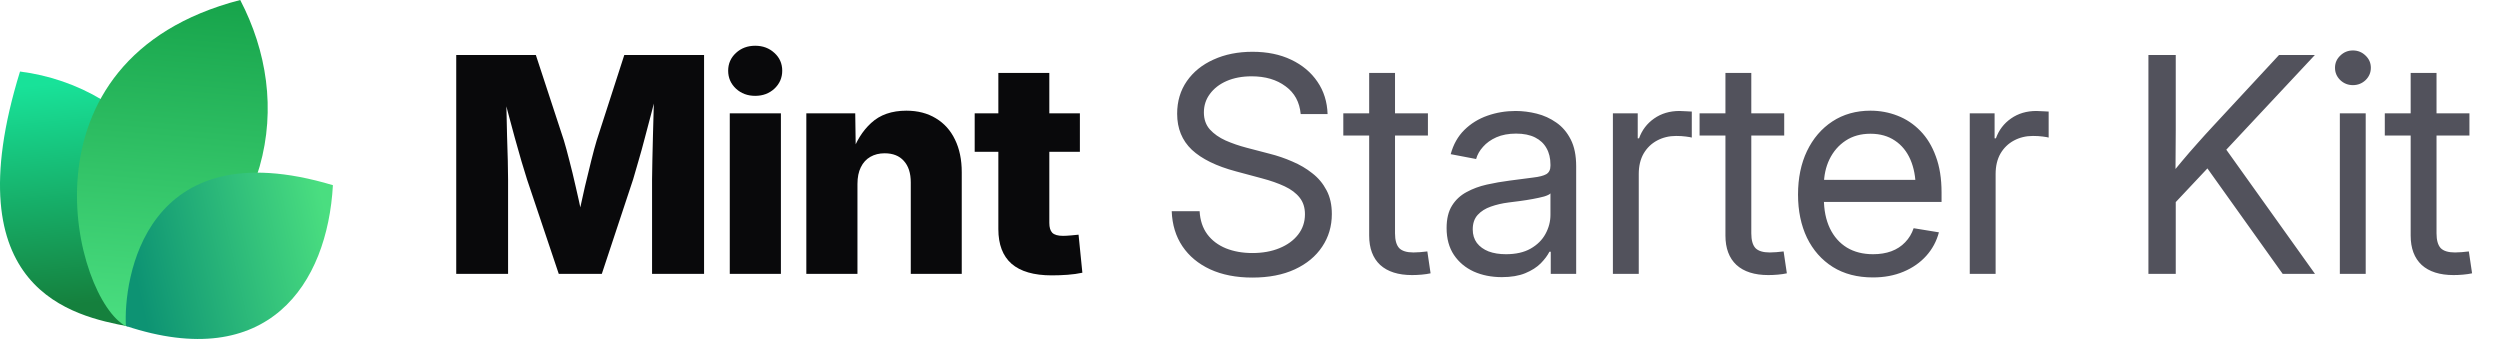
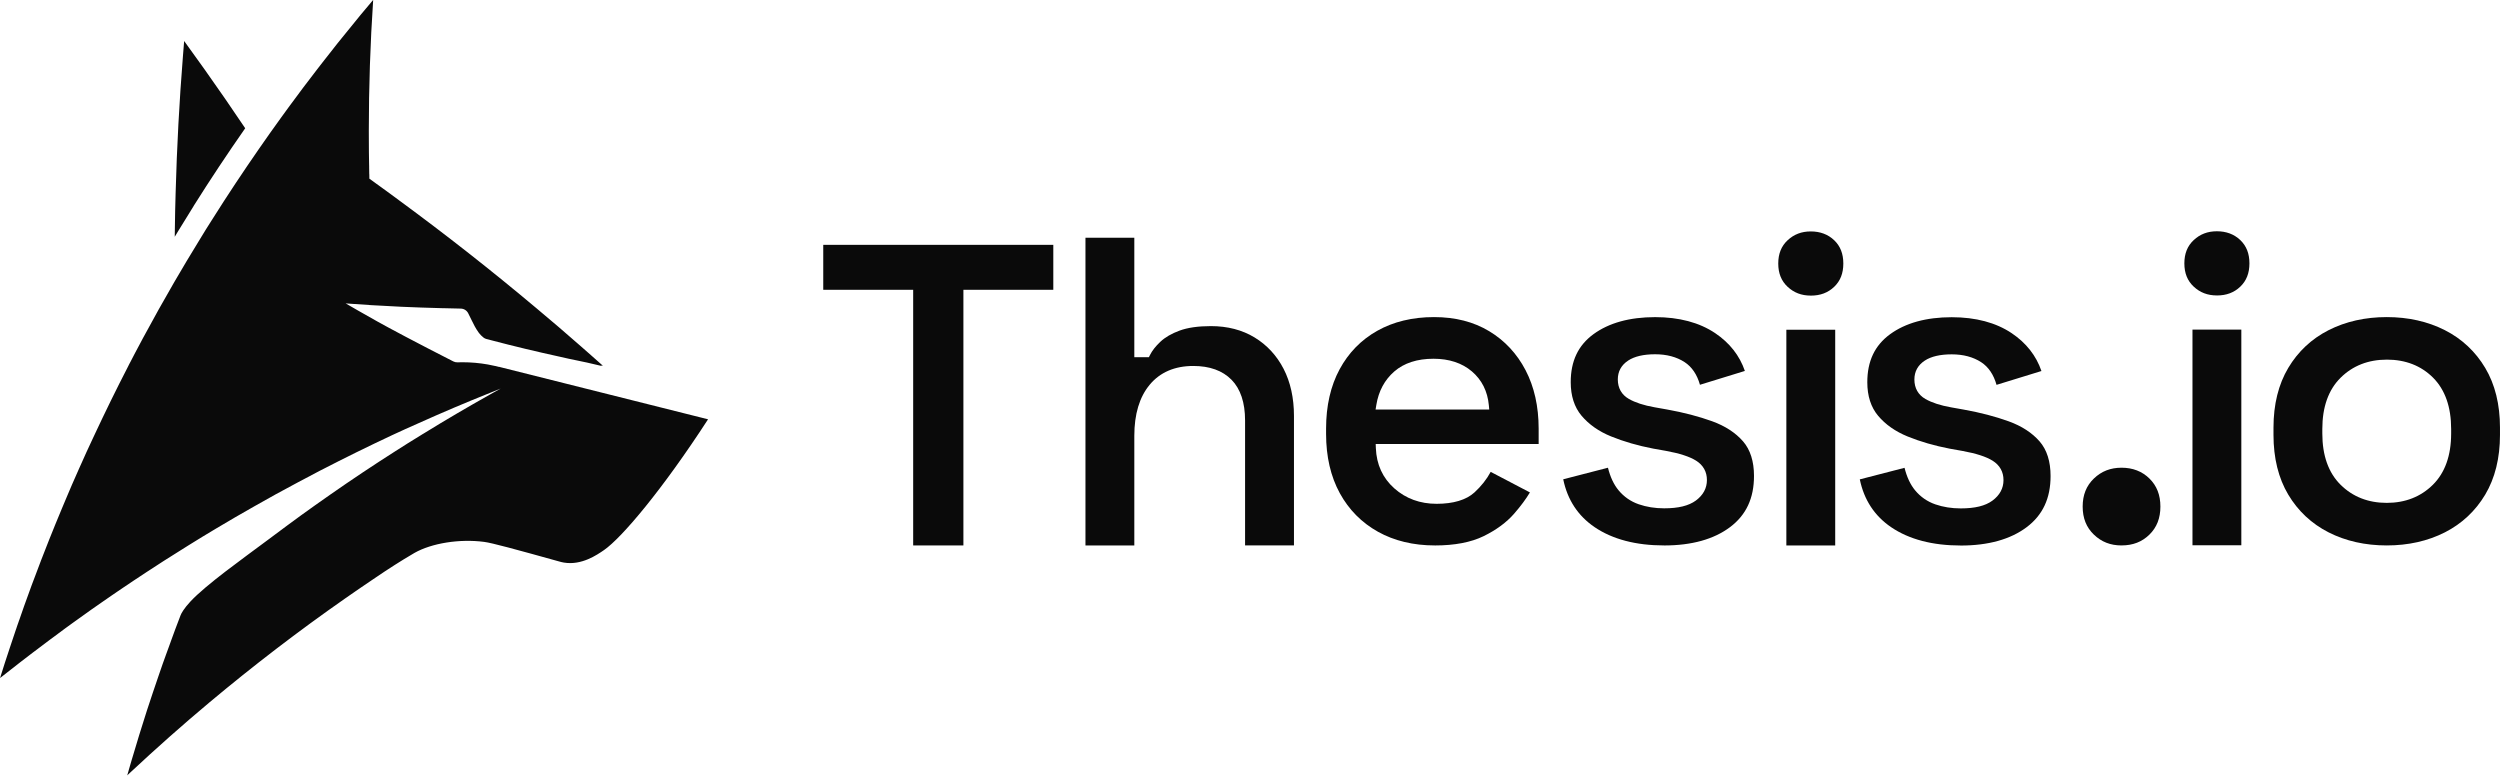
- <svg xmlns="http://www.w3.org/2000/svg" width="177" height="24" viewBox="0 0 177 24" fill="none">
-   <path d="M9.061 23.108C5.268 22.377 -3.391 20.627 1.417 5.064C9.634 6.099 16.973 14.064 9.061 23.108Z" fill="url(#paint0_linear_17557_2020)" />
-   <path d="M8.919 23.094C5.276 21.222 0.784 4.209 17.007 0C20.757 7.193 19.621 16.545 8.919 23.094Z" fill="url(#paint1_linear_17557_2020)" />
-   <path d="M8.914 23.079C8.735 19.882 10.159 9.085 23.57 13.111C23.181 20.123 18.984 26.418 8.914 23.079Z" fill="url(#paint2_linear_17557_2020)" />
-   <path d="M32.301 19.392V3.894H37.938L39.925 9.948C40.036 10.315 40.164 10.787 40.31 11.362C40.462 11.938 40.611 12.552 40.757 13.204C40.91 13.855 41.048 14.483 41.173 15.086C41.305 15.682 41.412 16.192 41.495 16.615H40.695C40.771 16.192 40.871 15.682 40.996 15.086C41.128 14.49 41.267 13.866 41.412 13.214C41.565 12.562 41.714 11.948 41.86 11.373C42.005 10.79 42.133 10.315 42.244 9.948L44.2 3.894H49.848V19.392H46.166V12.704C46.166 12.357 46.173 11.917 46.187 11.383C46.2 10.849 46.214 10.27 46.228 9.646C46.249 9.022 46.266 8.391 46.28 7.753C46.301 7.115 46.311 6.519 46.311 5.964H46.623C46.485 6.561 46.332 7.181 46.166 7.826C45.999 8.471 45.833 9.102 45.666 9.719C45.507 10.336 45.351 10.901 45.198 11.414C45.053 11.928 44.928 12.357 44.824 12.704L42.608 19.392H39.561L37.314 12.704C37.203 12.357 37.072 11.928 36.919 11.414C36.773 10.901 36.614 10.34 36.441 9.729C36.274 9.112 36.104 8.481 35.931 7.836C35.764 7.192 35.608 6.567 35.463 5.964H35.827C35.834 6.512 35.844 7.105 35.858 7.743C35.872 8.374 35.886 9.005 35.9 9.636C35.92 10.26 35.938 10.839 35.952 11.373C35.965 11.907 35.972 12.351 35.972 12.704V19.392H32.301ZM51.668 19.392V8.024H55.288V19.392H51.668ZM53.468 6.786C52.927 6.786 52.473 6.616 52.105 6.276C51.738 5.93 51.554 5.507 51.554 5.007C51.554 4.508 51.738 4.088 52.105 3.749C52.473 3.409 52.927 3.239 53.468 3.239C54.009 3.239 54.463 3.409 54.83 3.749C55.198 4.082 55.382 4.501 55.382 5.007C55.382 5.507 55.198 5.93 54.83 6.276C54.463 6.616 54.009 6.786 53.468 6.786ZM60.708 13.027V19.392H57.088V8.024H60.551L60.593 10.967H60.281C60.593 10.024 61.061 9.268 61.685 8.7C62.309 8.124 63.138 7.836 64.171 7.836C64.975 7.836 65.672 8.017 66.262 8.377C66.851 8.731 67.302 9.234 67.614 9.885C67.933 10.537 68.092 11.307 68.092 12.194V19.392H64.483V12.912C64.483 12.26 64.32 11.754 63.994 11.394C63.675 11.033 63.221 10.853 62.632 10.853C62.25 10.853 61.914 10.936 61.623 11.102C61.332 11.269 61.106 11.515 60.947 11.841C60.787 12.16 60.708 12.555 60.708 13.027ZM76.456 8.024V10.749H69.008V8.024H76.456ZM70.683 5.163H74.292V15.783C74.292 16.102 74.361 16.334 74.5 16.48C74.646 16.625 74.899 16.698 75.259 16.698C75.405 16.698 75.596 16.688 75.831 16.667C76.074 16.646 76.251 16.629 76.362 16.615L76.632 19.309C76.313 19.378 75.963 19.427 75.582 19.455C75.207 19.482 74.836 19.496 74.469 19.496C73.2 19.496 72.25 19.222 71.619 18.674C70.995 18.127 70.683 17.308 70.683 16.22V5.163Z" fill="#09090B" />
-   <path d="M88.667 19.652C87.523 19.652 86.528 19.458 85.682 19.07C84.843 18.681 84.188 18.137 83.716 17.437C83.245 16.736 82.992 15.908 82.957 14.951H84.933C84.968 15.596 85.148 16.14 85.474 16.584C85.8 17.021 86.24 17.354 86.795 17.582C87.35 17.804 87.974 17.915 88.667 17.915C89.388 17.915 90.026 17.801 90.581 17.572C91.143 17.343 91.583 17.024 91.902 16.615C92.228 16.199 92.391 15.717 92.391 15.169C92.391 14.698 92.266 14.306 92.017 13.994C91.767 13.675 91.413 13.408 90.956 13.193C90.498 12.978 89.954 12.787 89.323 12.621L87.502 12.132C86.123 11.765 85.082 11.255 84.382 10.603C83.689 9.944 83.342 9.095 83.342 8.055C83.342 7.174 83.571 6.404 84.028 5.746C84.486 5.087 85.117 4.577 85.921 4.217C86.726 3.849 87.645 3.666 88.678 3.666C89.718 3.666 90.63 3.853 91.413 4.227C92.204 4.602 92.824 5.122 93.275 5.787C93.726 6.446 93.965 7.209 93.993 8.076H92.089C92.013 7.23 91.656 6.574 91.018 6.11C90.387 5.638 89.586 5.403 88.615 5.403C87.95 5.403 87.36 5.513 86.847 5.735C86.341 5.957 85.946 6.262 85.661 6.651C85.377 7.032 85.235 7.469 85.235 7.961C85.235 8.447 85.377 8.849 85.661 9.168C85.946 9.48 86.317 9.74 86.774 9.948C87.232 10.149 87.724 10.319 88.251 10.457L89.884 10.884C90.439 11.023 90.977 11.206 91.496 11.435C92.023 11.657 92.495 11.934 92.911 12.267C93.334 12.593 93.67 12.995 93.92 13.474C94.17 13.945 94.294 14.504 94.294 15.149C94.294 16.015 94.066 16.788 93.608 17.468C93.157 18.148 92.512 18.681 91.673 19.07C90.834 19.458 89.832 19.652 88.667 19.652ZM101.097 8.024V9.594H95.106V8.024H101.097ZM96.937 5.163H98.767V16.521C98.767 17 98.865 17.347 99.059 17.562C99.26 17.77 99.6 17.874 100.078 17.874C100.21 17.874 100.366 17.867 100.546 17.853C100.733 17.832 100.903 17.815 101.056 17.801L101.285 19.351C101.097 19.392 100.886 19.423 100.65 19.444C100.414 19.465 100.189 19.475 99.974 19.475C98.996 19.475 98.244 19.236 97.717 18.758C97.197 18.272 96.937 17.579 96.937 16.677V5.163ZM106.33 19.621C105.595 19.621 104.932 19.489 104.343 19.226C103.754 18.955 103.285 18.564 102.939 18.05C102.592 17.53 102.419 16.896 102.419 16.147C102.419 15.495 102.547 14.965 102.804 14.556C103.06 14.146 103.403 13.828 103.833 13.599C104.263 13.363 104.742 13.186 105.269 13.068C105.796 12.95 106.333 12.857 106.881 12.787C107.574 12.69 108.132 12.617 108.555 12.569C108.978 12.52 109.287 12.441 109.481 12.33C109.675 12.212 109.772 12.014 109.772 11.737V11.654C109.772 11.203 109.679 10.815 109.492 10.489C109.311 10.163 109.041 9.91 108.68 9.729C108.32 9.549 107.872 9.459 107.338 9.459C106.805 9.459 106.34 9.546 105.945 9.719C105.556 9.892 105.241 10.118 104.998 10.395C104.755 10.665 104.593 10.953 104.509 11.258L102.71 10.915C102.897 10.222 103.22 9.65 103.677 9.199C104.135 8.748 104.679 8.412 105.31 8.19C105.941 7.968 106.607 7.857 107.307 7.857C107.8 7.857 108.295 7.92 108.795 8.044C109.301 8.169 109.765 8.381 110.188 8.679C110.611 8.97 110.951 9.369 111.208 9.875C111.464 10.374 111.593 11.005 111.593 11.768V19.392H109.793V17.822H109.7C109.568 18.085 109.363 18.359 109.086 18.643C108.809 18.921 108.444 19.153 107.994 19.34C107.543 19.527 106.988 19.621 106.33 19.621ZM106.621 17.998C107.321 17.998 107.904 17.867 108.368 17.603C108.84 17.333 109.19 16.986 109.419 16.563C109.654 16.133 109.772 15.682 109.772 15.211V13.692C109.703 13.769 109.554 13.841 109.325 13.911C109.096 13.973 108.829 14.032 108.524 14.088C108.226 14.143 107.921 14.192 107.609 14.233C107.304 14.275 107.033 14.309 106.798 14.337C106.354 14.393 105.938 14.49 105.549 14.628C105.168 14.76 104.86 14.954 104.624 15.211C104.388 15.467 104.27 15.811 104.27 16.241C104.27 16.615 104.367 16.934 104.561 17.198C104.762 17.461 105.04 17.662 105.393 17.801C105.747 17.933 106.156 17.998 106.621 17.998ZM114.193 19.392V8.024H115.951V9.792H116.045C116.253 9.209 116.61 8.741 117.116 8.388C117.622 8.034 118.219 7.857 118.905 7.857C119.058 7.857 119.217 7.864 119.384 7.878C119.55 7.885 119.682 7.892 119.779 7.899V9.74C119.716 9.719 119.578 9.695 119.363 9.667C119.155 9.639 118.922 9.625 118.666 9.625C118.174 9.625 117.726 9.733 117.324 9.948C116.922 10.163 116.603 10.471 116.367 10.874C116.138 11.276 116.024 11.758 116.024 12.319V19.392H114.193ZM126.322 8.024V9.594H120.33V8.024H126.322ZM122.161 5.163H123.992V16.521C123.992 17 124.089 17.347 124.283 17.562C124.484 17.77 124.824 17.874 125.302 17.874C125.434 17.874 125.59 17.867 125.77 17.853C125.958 17.832 126.127 17.815 126.28 17.801L126.509 19.351C126.322 19.392 126.11 19.423 125.874 19.444C125.639 19.465 125.413 19.475 125.198 19.475C124.221 19.475 123.468 19.236 122.941 18.758C122.421 18.272 122.161 17.579 122.161 16.677V5.163ZM132.604 19.642C131.502 19.642 130.555 19.396 129.765 18.903C128.974 18.404 128.364 17.714 127.934 16.834C127.511 15.946 127.3 14.927 127.3 13.775C127.3 12.611 127.511 11.584 127.934 10.697C128.364 9.802 128.964 9.102 129.734 8.596C130.51 8.089 131.408 7.836 132.428 7.836C133.1 7.836 133.738 7.954 134.341 8.19C134.952 8.426 135.489 8.783 135.954 9.261C136.425 9.74 136.793 10.343 137.056 11.071C137.327 11.792 137.462 12.645 137.462 13.63V14.296H128.433V12.735H136.463L135.631 13.297C135.631 12.541 135.506 11.876 135.257 11.3C135.007 10.725 134.643 10.277 134.165 9.958C133.686 9.632 133.107 9.469 132.428 9.469C131.748 9.469 131.162 9.632 130.67 9.958C130.177 10.284 129.796 10.725 129.526 11.279C129.262 11.827 129.13 12.441 129.13 13.12V14.046C129.13 14.864 129.273 15.572 129.557 16.168C129.841 16.757 130.243 17.211 130.763 17.53C131.283 17.842 131.901 17.998 132.615 17.998C133.093 17.998 133.523 17.929 133.905 17.79C134.293 17.645 134.619 17.433 134.882 17.156C135.153 16.879 135.354 16.546 135.486 16.157L137.275 16.449C137.108 17.08 136.81 17.634 136.38 18.113C135.95 18.591 135.413 18.966 134.768 19.236C134.123 19.507 133.402 19.642 132.604 19.642ZM139.459 19.392V8.024H141.217V9.792H141.311C141.519 9.209 141.876 8.741 142.382 8.388C142.888 8.034 143.485 7.857 144.171 7.857C144.324 7.857 144.483 7.864 144.649 7.878C144.816 7.885 144.948 7.892 145.045 7.899V9.74C144.982 9.719 144.844 9.695 144.629 9.667C144.421 9.639 144.188 9.625 143.932 9.625C143.439 9.625 142.992 9.733 142.59 9.948C142.188 10.163 141.869 10.471 141.633 10.874C141.404 11.276 141.29 11.758 141.29 12.319V19.392H139.459ZM153.429 14.961V12.715C153.783 12.257 154.136 11.82 154.49 11.404C154.844 10.981 155.204 10.565 155.572 10.156C155.939 9.74 156.314 9.327 156.695 8.918L161.355 3.894H163.893L157.277 10.967H157.184L153.429 14.961ZM152.108 19.392V3.894H154.043V9.241L154.022 12.559L154.043 13.505V19.392H152.108ZM161.615 19.392L155.967 11.477L157.173 9.969L163.903 19.392H161.615ZM165.661 19.392V8.024H167.492V19.392H165.661ZM166.587 6.027C166.24 6.027 165.942 5.909 165.692 5.673C165.443 5.43 165.318 5.139 165.318 4.799C165.318 4.459 165.443 4.172 165.692 3.936C165.942 3.693 166.24 3.572 166.587 3.572C166.934 3.572 167.232 3.693 167.482 3.936C167.731 4.172 167.856 4.459 167.856 4.799C167.856 5.139 167.731 5.43 167.482 5.673C167.232 5.909 166.934 6.027 166.587 6.027ZM174.836 8.024V9.594H168.844V8.024H174.836ZM170.675 5.163H172.506V16.521C172.506 17 172.603 17.347 172.797 17.562C172.998 17.77 173.338 17.874 173.816 17.874C173.948 17.874 174.104 17.867 174.284 17.853C174.472 17.832 174.641 17.815 174.794 17.801L175.023 19.351C174.836 19.392 174.624 19.423 174.388 19.444C174.153 19.465 173.927 19.475 173.712 19.475C172.735 19.475 171.982 19.236 171.455 18.758C170.935 18.272 170.675 17.579 170.675 16.677V5.163Z" fill="#52525C" />
+ <svg xmlns="http://www.w3.org/2000/svg" id="Layer_2" data-name="Layer 2" viewBox="0 0 1256.33 390.04">
  <defs>
-     <linearGradient id="paint0_linear_17557_2020" x1="3.776" y1="5.916" x2="5.232" y2="21.559" gradientUnits="userSpaceOnUse">
-       <stop stop-color="#18E299" />
-       <stop offset="1" stop-color="#15803D" />
-     </linearGradient>
-     <linearGradient id="paint1_linear_17557_2020" x1="12.171" y1="-0.718" x2="10.19" y2="22.983" gradientUnits="userSpaceOnUse">
-       <stop stop-color="#16A34A" />
-       <stop offset="1" stop-color="#4ADE80" />
-     </linearGradient>
-     <linearGradient id="paint2_linear_17557_2020" x1="23.133" y1="15.353" x2="9.338" y2="18.52" gradientUnits="userSpaceOnUse">
-       <stop stop-color="#4ADE80" />
-       <stop offset="1" stop-color="#0D9373" />
-     </linearGradient>
+     <style>
+       .cls-1 {
+         fill: #0a0a0a;
+         stroke-width: 0px;
+       }
+     </style>
  </defs>
+   <g id="Layer_1-2" data-name="Layer 1">
+     <g>
+       <g>
+         <polygon class="cls-1" points="458.9 274.1 458.9 145.63 413.71 145.63 413.71 123.04 529.32 123.04 529.32 145.63 484.14 145.63 484.14 274.1 458.9 274.1" />
+         <path class="cls-1" d="M625.69,274.1v-62.81c0-8.96-2.29-15.84-6.8-20.44-4.53-4.61-11-6.94-19.22-6.94-9.34,0-16.72,3.18-21.93,9.45-5.12,6.16-7.71,14.78-7.71,25.64v55.11h-24.55V119.47h24.55v60.05h7.32l.55-1.11c1.1-2.2,2.86-4.45,5.25-6.69,2.36-2.22,5.6-4.1,9.63-5.58,4.06-1.5,9.36-2.26,15.74-2.26,8.35,0,15.73,1.92,21.96,5.71,6.22,3.79,11.12,9.09,14.56,15.75,3.46,6.7,5.22,14.67,5.22,23.67v65.08h-24.55Z" />
+         <path class="cls-1" d="M721.05,274.1c-10.79,0-20.41-2.32-28.6-6.89-8.16-4.55-14.61-11.07-19.16-19.38-4.57-8.35-6.89-18.36-6.89-29.75v-2.72c0-11.39,2.28-21.41,6.79-29.76,4.48-8.31,10.85-14.83,18.94-19.37,8.12-4.57,17.7-6.88,28.48-6.88s19.94,2.38,27.75,7.08c7.8,4.69,13.95,11.29,18.29,19.61,4.36,8.36,6.57,18.23,6.57,29.33v7.74h-81.89l.08,2.08c.32,8.23,3.44,15.04,9.28,20.23,5.79,5.15,12.94,7.76,21.27,7.76s14.89-1.93,19.03-5.74c3.39-3.12,6.12-6.58,8.13-10.31l19.71,10.33c-1.97,3.3-4.63,6.89-7.93,10.68-3.81,4.38-8.97,8.18-15.34,11.3-6.35,3.1-14.59,4.67-24.5,4.67ZM720.37,180.28c-8.16,0-14.78,2.15-19.67,6.38-4.88,4.23-7.92,9.89-9.05,16.83l-.38,2.32h57.12l-.2-2.19c-.65-7-3.52-12.71-8.51-16.97-4.96-4.23-11.46-6.37-19.31-6.37Z" />
+         <path class="cls-1" d="M836.29,274.1c-14.18,0-25.93-3.09-34.91-9.17-8.37-5.67-13.69-13.76-15.81-24.07l22.48-5.81c1.15,4.64,2.93,8.43,5.28,11.28,2.72,3.3,6.14,5.68,10.18,7.08,3.89,1.35,8.19,2.04,12.78,2.04,7.16,0,12.36-1.28,15.92-3.9,3.7-2.73,5.57-6.2,5.57-10.33s-1.84-7.47-5.47-9.74c-3.27-2.04-8.24-3.65-15.21-4.92l-6.35-1.13c-7.66-1.47-14.78-3.53-21.13-6.12-6.16-2.5-11.16-6.01-14.86-10.42-3.6-4.29-5.42-9.95-5.42-16.84,0-10.6,3.73-18.48,11.42-24.11,7.77-5.68,18.2-8.57,31-8.57,12.07,0,22.22,2.71,30.16,8.04,7.28,4.9,12.3,11.29,14.93,19l-22.57,6.95c-1.46-5.17-4.05-8.99-7.71-11.38-4.02-2.62-9-3.95-14.8-3.95s-10.38,1.06-13.56,3.16c-3.45,2.27-5.21,5.47-5.21,9.49,0,4.32,1.91,7.7,5.54,9.78,3.2,1.84,7.54,3.26,12.89,4.2l6.34,1.13c8.31,1.48,15.94,3.48,22.67,5.92,6.52,2.36,11.73,5.76,15.49,10.08,3.66,4.22,5.51,10.06,5.51,17.38,0,11.22-3.93,19.63-12.01,25.71-8.14,6.12-19.29,9.23-33.13,9.23Z" />
+         <path class="cls-1" d="M897.7,274.1v-108.4h24.55v108.4h-24.55ZM909.98,148.55c-4.66,0-8.47-1.45-11.66-4.44-3.16-2.95-4.69-6.78-4.69-11.68s1.53-8.73,4.69-11.68c3.2-2.99,7.01-4.45,11.66-4.45s8.64,1.45,11.76,4.43c3.09,2.96,4.59,6.78,4.59,11.7s-1.5,8.74-4.59,11.7c-3.12,2.98-6.97,4.43-11.76,4.43Z" />
+         <path class="cls-1" d="M985.33,274.14c-14.18,0-25.93-3.09-34.91-9.17-8.37-5.67-13.69-13.76-15.81-24.07l22.48-5.81c1.15,4.64,2.93,8.43,5.28,11.28,2.72,3.3,6.14,5.68,10.18,7.08,3.89,1.35,8.19,2.04,12.78,2.04,7.16,0,12.36-1.28,15.92-3.9,3.7-2.73,5.57-6.2,5.57-10.33s-1.84-7.47-5.47-9.74c-3.27-2.04-8.24-3.65-15.21-4.92l-6.35-1.13c-7.66-1.47-14.78-3.53-21.13-6.12-6.16-2.51-11.16-6.01-14.86-10.42-3.6-4.29-5.42-9.95-5.42-16.84,0-10.6,3.73-18.48,11.42-24.11,7.77-5.68,18.2-8.57,31-8.57,12.07,0,22.22,2.71,30.16,8.04,7.28,4.9,12.3,11.29,14.93,19l-22.57,6.95c-1.46-5.17-4.05-8.99-7.71-11.38-4.02-2.62-9-3.95-14.8-3.95s-10.38,1.06-13.56,3.16c-3.45,2.27-5.21,5.47-5.21,9.49,0,4.32,1.91,7.7,5.54,9.78,3.2,1.84,7.54,3.26,12.89,4.2l6.34,1.13c8.31,1.48,15.94,3.48,22.67,5.92,6.51,2.36,11.73,5.76,15.49,10.08,3.66,4.22,5.51,10.06,5.51,17.38,0,11.22-3.93,19.63-12.01,25.71-8.14,6.12-19.29,9.23-33.13,9.23Z" />
+         <path class="cls-1" d="M1066.14,274.1c-5.56,0-10.1-1.78-13.91-5.45-3.78-3.64-5.62-8.25-5.62-14.08s1.84-10.44,5.62-14.08c3.8-3.66,8.35-5.45,13.91-5.45s10.28,1.78,14.01,5.43c3.71,3.65,5.52,8.26,5.52,14.1s-1.81,10.45-5.52,14.09c-3.73,3.66-8.31,5.43-14.01,5.43Z" />
+         <path class="cls-1" d="M1101.79,274.02v-108.4h24.55v108.4h-24.55ZM1114.06,148.47c-4.66,0-8.47-1.45-11.66-4.44-3.16-2.95-4.69-6.78-4.69-11.68s1.53-8.73,4.69-11.68c3.19-2.99,7.01-4.45,11.66-4.45s8.64,1.45,11.76,4.43c3.09,2.96,4.59,6.79,4.59,11.7s-1.5,8.74-4.59,11.7c-3.12,2.98-6.96,4.43-11.76,4.43Z" />
+         <path class="cls-1" d="M1199.41,274.1c-10.81,0-20.65-2.21-29.23-6.58-8.53-4.34-15.35-10.72-20.26-18.96-4.93-8.26-7.42-18.36-7.42-30.02v-3.63c0-11.67,2.5-21.77,7.42-30.02,4.91-8.24,11.73-14.62,20.26-18.96,8.59-4.37,18.42-6.58,29.23-6.58s20.64,2.21,29.23,6.58c8.53,4.34,15.35,10.72,20.26,18.96,4.93,8.26,7.42,18.36,7.42,30.02v3.63c0,11.66-2.5,21.76-7.42,30.02-4.92,8.24-11.74,14.62-20.26,18.96-8.59,4.37-18.43,6.58-29.23,6.58ZM1199.41,180.73c-9.27,0-17.06,3.05-23.16,9.07-6.11,6.03-9.21,14.7-9.21,25.78v2.27c0,11.08,3.1,19.76,9.21,25.79,6.1,6.02,13.89,9.07,23.16,9.07s17.06-3.05,23.16-9.07c6.11-6.03,9.21-14.71,9.21-25.79v-2.27c0-11.08-3.06-19.75-9.08-25.78-6.03-6.03-13.86-9.08-23.28-9.08Z" />
+       </g>
+       <g id="Layer_1-2" data-name="Layer 1-2">
+         <g>
+           <path class="cls-1" d="M97.37,103.41c8.31-13.22,16.93-26.19,25.85-38.96-6.68-9.97-13.51-19.82-20.43-29.59-3.4-4.77-6.8-9.52-10.25-14.26-.23,2.55-.45,5.09-.61,7.64-1.82,22.71-3.04,45.59-3.67,68.64-.2,6.06-.31,12.16-.39,18.25-.03,1.26-.05,2.55-.05,3.85.59-1.01,1.21-2.05,1.85-3.06,2.53-4.19,5.11-8.36,7.72-12.5h0Z" />
+           <path class="cls-1" d="M250.78,184.39c-.46-.12-.92-.24-1.38-.35l-.52-.13.03.03c-1.25-.29-2.5-.56-3.77-.78-4.15-.73-8.45-1.12-12.83-1.12-.25,0-.54,0-.79.02h-.11s-.5,0-1.56.03c-.71.01-1.41-.14-2.05-.47-18.56-9.44-32.27-16.77-37.85-19.89-4.98-2.77-10.27-5.81-10.27-5.81-2-1.12-3.99-2.27-5.97-3.45,1.37.11,2.77.2,4.18.29,2.89.23,5.79.42,8.7.59.84.05,1.71.11,2.59.14h.03c4.15.25,8.34.48,12.5.67,3.29.14,6.6.29,9.88.39,3.76.14,7.5.25,11.26.34.05.03.09.03.14,0h.54c2.66.09,5.33.14,8,.19,1.61.02,3.07.94,3.78,2.39.71,1.45,1.32,2.66,1.74,3.52,1.05,2.14,1.91,3.92,3.45,6.08,0,0,2.02,2.78,3.77,3.24.47.12.94.24,1.43.36.34.11.7.2,1.06.29,11.51,3.04,23.13,5.81,34.81,8.36,2.75.65,5.5,1.24,8.28,1.8,1.66.36,3.29.7,4.94,1.04h.03c2.5.59,4.97,1.15,7.47,1.74-.09-.09-.14-.16-.2-.25.31.05.59.11.9.16-1.94-1.76-3.9-3.51-5.87-5.2-1.71-1.55-3.42-3.06-5.14-4.52-7.38-6.49-14.82-12.86-22.34-19.14-22.34-18.76-45.31-36.83-68.87-54.12-4.01-2.97-8.02-5.92-12.07-8.81-.03-.03-.09-.05-.11-.09-.99-.7-2-1.44-2.97-2.14-.03-.73-.03-1.46-.03-2.19-.03-.05-.03-.09-.03-.14-.03-1.06-.05-2.16-.05-3.26v-.54c-.03-.48-.03-.95-.03-1.44-.03-1.91-.05-3.85-.09-5.76-.03-3.51-.05-7.05-.05-10.56,0-22.16.73-44.16,2.19-65.94-2,2.39-4.01,4.77-6.04,7.19-.2.25-.42.54-.65.79-.05.09-.14.16-.2.25-2.92,3.54-5.81,7.1-8.67,10.67-.81.95-1.57,1.94-2.34,2.89-2.59,3.23-5.14,6.49-7.66,9.75-.87,1.1-1.71,2.19-2.55,3.29-2.36,3.06-4.71,6.15-7.07,9.26-1.1,1.49-2.21,2.97-3.31,4.46-2.64,3.54-5.28,7.1-7.86,10.7-3.74,5.16-7.41,10.36-11.03,15.58-8.02,11.57-15.83,23.31-23.33,35.23-2.25,3.48-4.44,7.02-6.57,10.56-2.21,3.56-4.37,7.13-6.51,10.72-2.05,3.4-4.05,6.8-6.01,10.2-.16.25-.31.48-.42.73-5.1,8.78-10.05,17.66-14.88,26.62-.12.23-.25.45-.37.67-.05.09-.09.16-.14.25-.03.03-.03.05-.05.09-.16.31-.33.62-.49.93-.35.66-.7,1.33-1.05,1.98-.82,1.55-1.66,3.08-2.47,4.64-.76,1.44-1.49,2.84-2.21,4.26-.23.39-.45.81-.65,1.21-.29.54-.55,1.1-.82,1.64-2.87,5.57-5.7,11.17-8.46,16.81-1.38,2.78-2.72,5.59-4.07,8.4-1.04,2.13-2.05,4.29-3.05,6.44-.65,1.37-1.28,2.74-1.93,4.11-1.09,2.32-2.18,4.64-3.24,6.97-.81,1.8-1.62,3.62-2.44,5.45-.39.87-.79,1.74-1.18,2.61-1.21,2.75-2.41,5.5-3.65,8.28-.39.99-.81,1.94-1.24,2.92-.52,1.18-1.02,2.39-1.53,3.6-.73,1.72-1.46,3.44-2.17,5.16-.04.11-.1.22-.14.33-1.12,2.66-2.21,5.34-3.31,8-.44,1.04-.84,2.1-1.27,3.16-.59,1.47-1.19,2.94-1.79,4.42-.02.04-.04.1-.05.14-1.35,3.34-2.66,6.74-3.96,10.11-.03.02-.03.09-.05.11,0,.02-.03.02-.03.05-.05.14-.11.29-.14.42-.31.8-.6,1.59-.9,2.39-.7,1.82-1.39,3.65-2.07,5.48-.52,1.36-1.04,2.73-1.55,4.09-1.35,3.62-2.66,7.27-3.96,10.92v.02c-.7,1.96-1.4,3.95-2.07,5.94-.05.16-.11.31-.16.48-.03.03-.05.09-.05.11-.03.09-.05.16-.09.25-.09.16-.14.36-.2.54s-.11.34-.16.5c-.03.09-.05.16-.09.25-.09.25-.2.54-.29.81-.03.09-.07.18-.09.25l-.2.58c-.03.11-.07.21-.11.32-.03.03-.03.09-.03.11-.05.11-.09.25-.14.39v.03c-.03.11-.05.2-.11.34-.03.09-.05.2-.11.29-.11.34-.23.65-.34.99-.16.48-.31.95-.48,1.44-.3.86-.58,1.72-.87,2.59-.36,1.06-.71,2.14-1.07,3.2-.13.42-.29.83-.42,1.25-1.69,5.04-3.32,10.09-4.89,15.16h0c3.4-2.69,6.82-5.38,10.25-8.02,2.01-1.58,4.02-3.09,6.05-4.64.08-.05.16-.12.24-.19.15-.11.32-.21.47-.34,2.81-2.14,5.61-4.26,8.45-6.37.93-.7,1.85-1.37,2.78-2.05,1.22-.91,2.41-1.81,3.63-2.7.32-.23.64-.47.95-.7,1.1-.8,2.19-1.6,3.3-2.4,3.21-2.32,6.44-4.64,9.67-6.92,1.82-1.27,3.66-2.55,5.5-3.83,1.58-1.1,3.15-2.19,4.74-3.28,1.04-.72,2.08-1.45,3.16-2.16.88-.61,1.75-1.19,2.64-1.79,1.75-1.18,3.51-2.37,5.27-3.54,2.16-1.45,4.33-2.88,6.51-4.3l1.87-1.22s.05-.03.08-.04c.03-.02.07-.04.1-.07,2.07-1.35,4.13-2.71,6.23-4.05.48-.31.96-.61,1.45-.92,3.78-2.41,7.59-4.81,11.41-7.18,4.57-2.86,9.21-5.67,13.87-8.45,6.26-3.74,12.57-7.41,18.95-11.01,7.25-4.15,14.57-8.17,21.93-12.07,3.85-2.07,7.7-4.1,11.53-6.1h.03c11.91-6.15,23.92-12.07,36.1-17.77,4.3-2,8.62-3.96,12.97-5.87,11.91-5.36,23.94-10.47,36.1-15.33,1.8-.73,3.56-1.46,5.36-2.16-1.8.99-3.6,2-5.39,3-11.28,6.35-22.46,12.88-33.46,19.68-.16.11-.36.22-.54.31-.09.05-.16.11-.25.16-.03.03-.05.03-.09.05,0,0-.03,0-.03.03-4.52,2.72-8.92,5.54-13.36,8.36-10.97,6.99-21.82,14.23-32.48,21.67-2.52,1.74-5.05,3.51-7.55,5.31-4.77,3.37-9.49,6.8-14.17,10.27-4.88,3.63-7.52,5.6-10.14,7.55-11.88,8.88-30.65,22.2-38.51,30.68-3.14,3.38-4.52,5.84-4.91,6.87-.9,2.34-1.79,4.68-2.67,7.03-.7,1.89-1.4,3.74-2.05,5.61-.16.44-.32.89-.48,1.34-.58,1.58-1.16,3.17-1.73,4.75-.1.29-.21.56-.31.84-.56,1.55-1.13,3.11-1.69,4.69-.7,2-1.4,3.99-2.07,5.99-.71,2.04-1.39,4.07-2.08,6.11-.3.87-.58,1.73-.88,2.6-1.01,2.99-2.01,5.99-2.99,9.01v.02c-.03.11-.05.23-.11.34-1.01,3.08-1.96,6.19-2.93,9.31-.21.66-.42,1.32-.62,1.97-.04.13-.09.27-.13.41-1.21,3.92-2.39,7.83-3.54,11.76-.05.18-.11.34-.16.5-.54,1.8-1.06,3.6-1.57,5.39-.05.2-.11.42-.16.61-.23.7-.43,1.4-.61,2.1-.12.47-.11.46.05-.02.5-.47,1.01-.93,1.51-1.4,12.93-12.07,26.15-23.81,39.73-35.18,21.96-18.38,44.72-35.85,68.24-52.27,4.52-3.18,9.09-6.28,13.66-9.37,2.95-2,4.42-2.99,6.26-4.21,7.04-4.64,13.23-8.35,14.87-9.27,8.67-4.91,22.63-7.15,34.98-5.55,4.09.53,15.47,3.65,38.04,9.93.45.12,1.14.32,2.1.48,8.88,1.48,16.6-3.86,20.16-6.31,8.84-6.11,29.15-30.09,52.25-65.68v-.02l-104.92-26.34-.05-.08Z" />
+         </g>
+       </g>
+     </g>
+   </g>
</svg>
